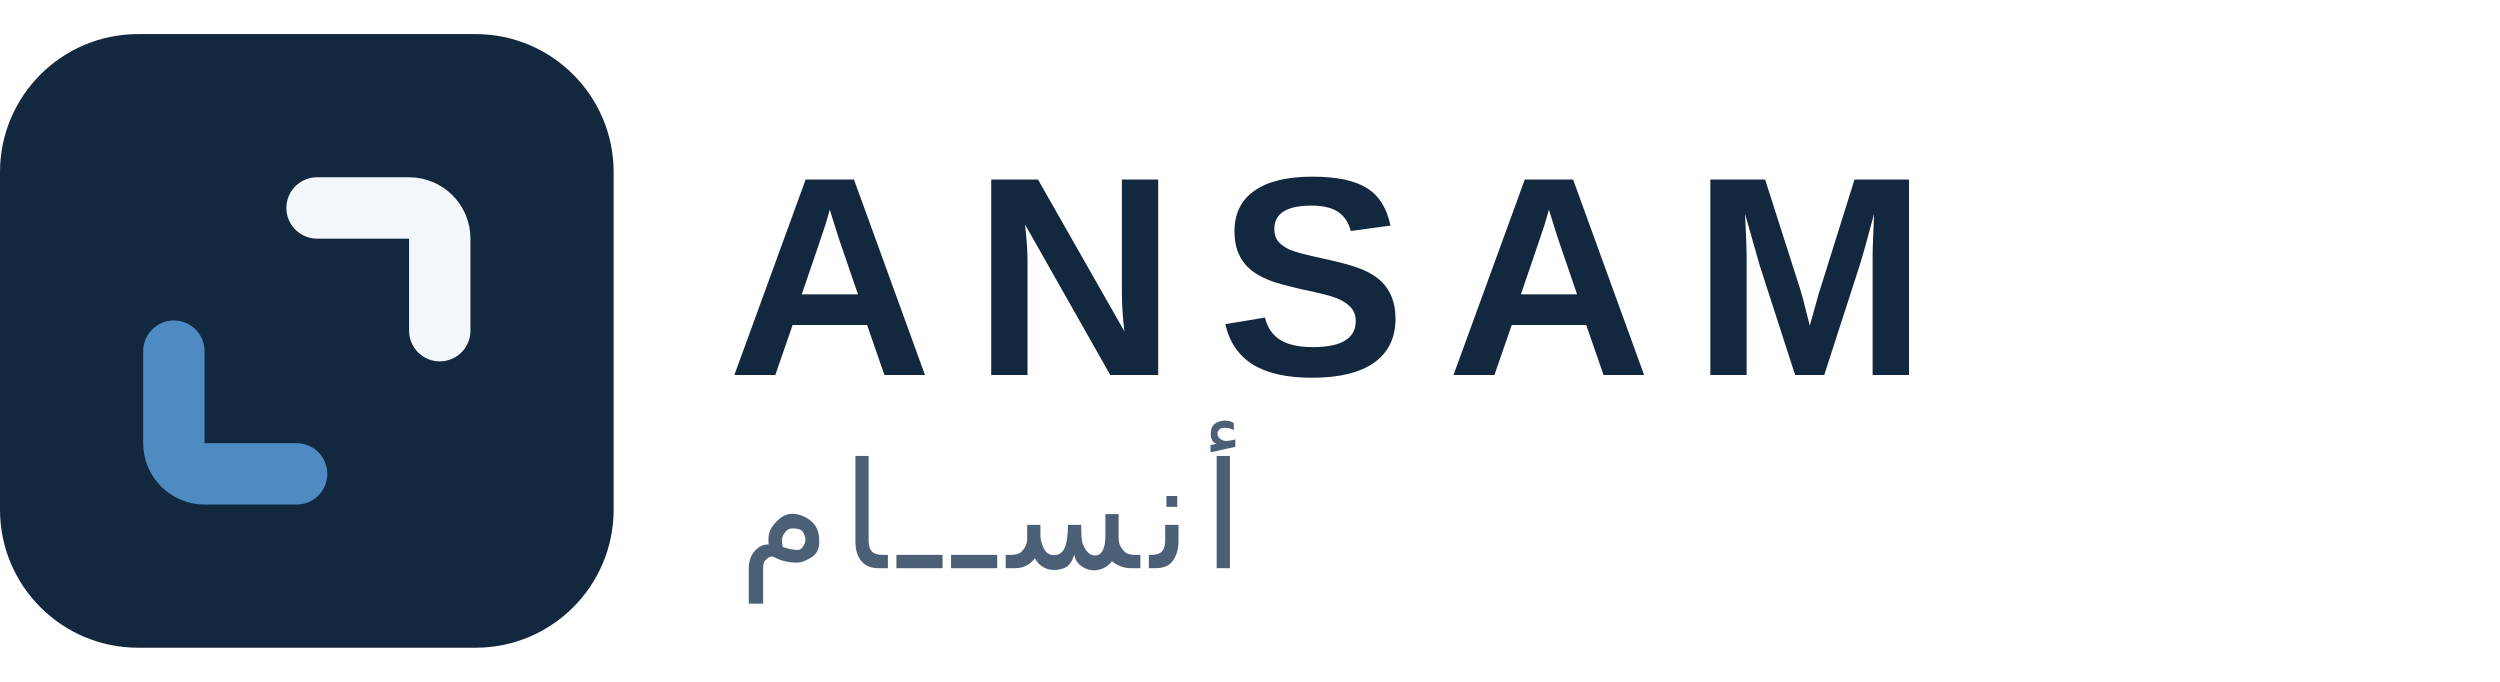
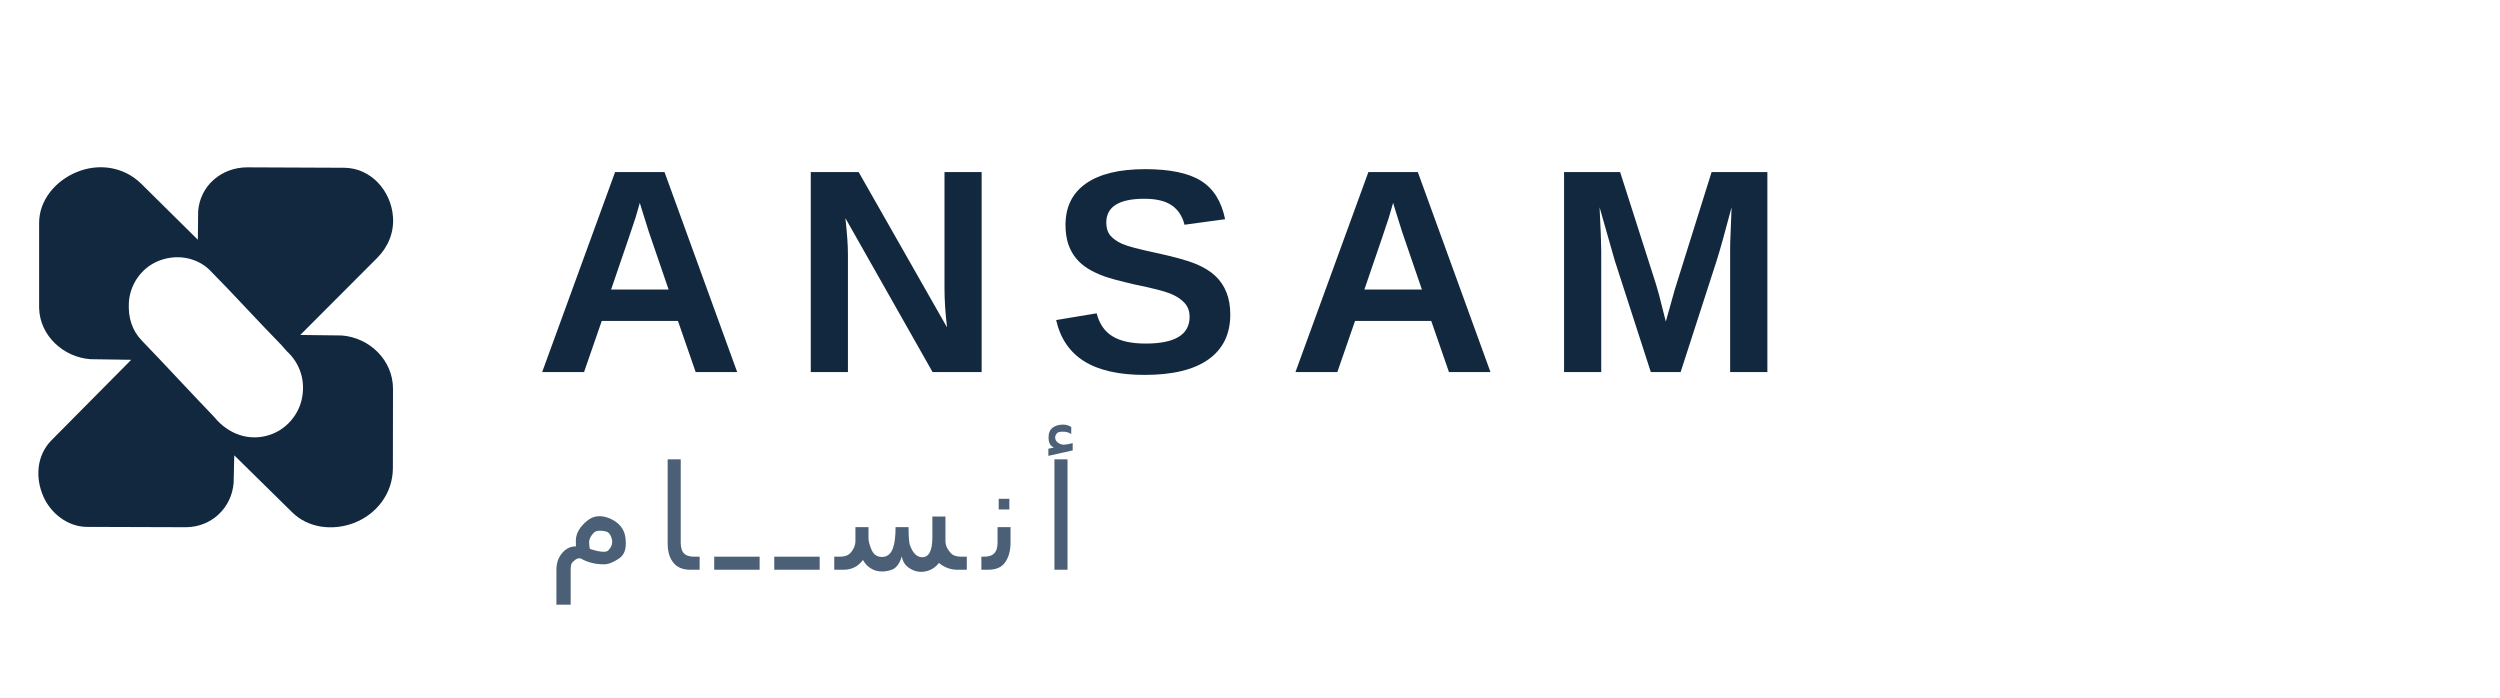
- <svg xmlns="http://www.w3.org/2000/svg" viewBox="0 0 440 120" fill="none">
-   <g transform="translate(0,6) scale(0.9)">
-     <rect width="120" height="120" rx="27" fill="#12283F" />
-     <path d="M62 34 H80 a6 6 0 0 1 6 6 V58" stroke="#F2F7FB" stroke-width="12" fill="none" stroke-linecap="round" stroke-linejoin="round" />
-     <path d="M58 86 H40 a6 6 0 0 1 -6 -6 V62" stroke="#4E8BC2" stroke-width="12" fill="none" stroke-linecap="round" stroke-linejoin="round" />
+ <svg xmlns="http://www.w3.org/2000/svg" viewBox="0 0 430 120">
+   <g transform="translate(6,28) scale(3.4) translate(-16.4598,-24.0787)">
+     <path fill="#12283F" d="M 29.958 36.054 C 29.781 36.847 29.170 37.578 28.320 37.849 C 27.276 38.188 26.222 37.786 25.544 36.951 L 24.704 36.070 L 22.768 34.014 L 21.876 33.080 C 21.370 32.558 21.177 31.906 21.213 31.170 C 21.260 30.236 21.844 29.417 22.658 29.067 C 23.540 28.687 24.568 28.822 25.267 29.469 L 26.170 30.398 L 27.005 31.280 L 27.991 32.323 L 28.935 33.304 L 29.196 33.602 C 29.880 34.223 30.167 35.125 29.958 36.054 M 31.988 32.814 L 29.885 32.788 L 33.772 28.895 C 34.330 28.337 34.633 27.606 34.576 26.819 C 34.482 25.499 33.464 24.340 32.108 24.330 L 27.213 24.309 C 25.909 24.304 24.808 25.232 24.719 26.542 L 24.704 27.972 L 21.850 25.149 C 20.973 24.278 19.690 24.079 18.552 24.559 C 17.514 24.992 16.674 25.958 16.674 27.121 L 16.674 31.436 C 16.715 32.835 17.910 33.910 19.256 34.014 L 21.333 34.045 L 17.295 38.120 C 16.559 38.866 16.460 39.993 16.893 40.969 C 17.253 41.783 18.093 42.493 19.095 42.498 L 24.083 42.514 C 25.382 42.519 26.415 41.543 26.514 40.270 L 26.546 38.877 L 29.478 41.762 C 30.287 42.561 31.518 42.701 32.572 42.310 C 33.741 41.872 34.570 40.807 34.570 39.519 L 34.576 35.511 C 34.576 34.076 33.407 32.929 31.988 32.814 Z" />
  </g>
-   <text x="128" y="66" font-family="'IBM Plex Sans Arabic', Arial, sans-serif" font-size="50" font-weight="700" letter-spacing="7" fill="#12283F">ANSAM</text>
-   <text x="130" y="100" font-family="'IBM Plex Sans Arabic', Arial, sans-serif" font-size="26" font-weight="500" letter-spacing="2" fill="#4B6076">أنســام</text>
+   <text x="92" y="64" font-family="'IBM Plex Sans Arabic', Arial, sans-serif" font-size="50" font-weight="700" letter-spacing="8" fill="#12283F">ANSAM</text>
+   <text x="94" y="98" font-family="'IBM Plex Sans Arabic', Arial, sans-serif" font-size="25" font-weight="500" letter-spacing="3" fill="#4B6076">أنســام</text>
</svg>
